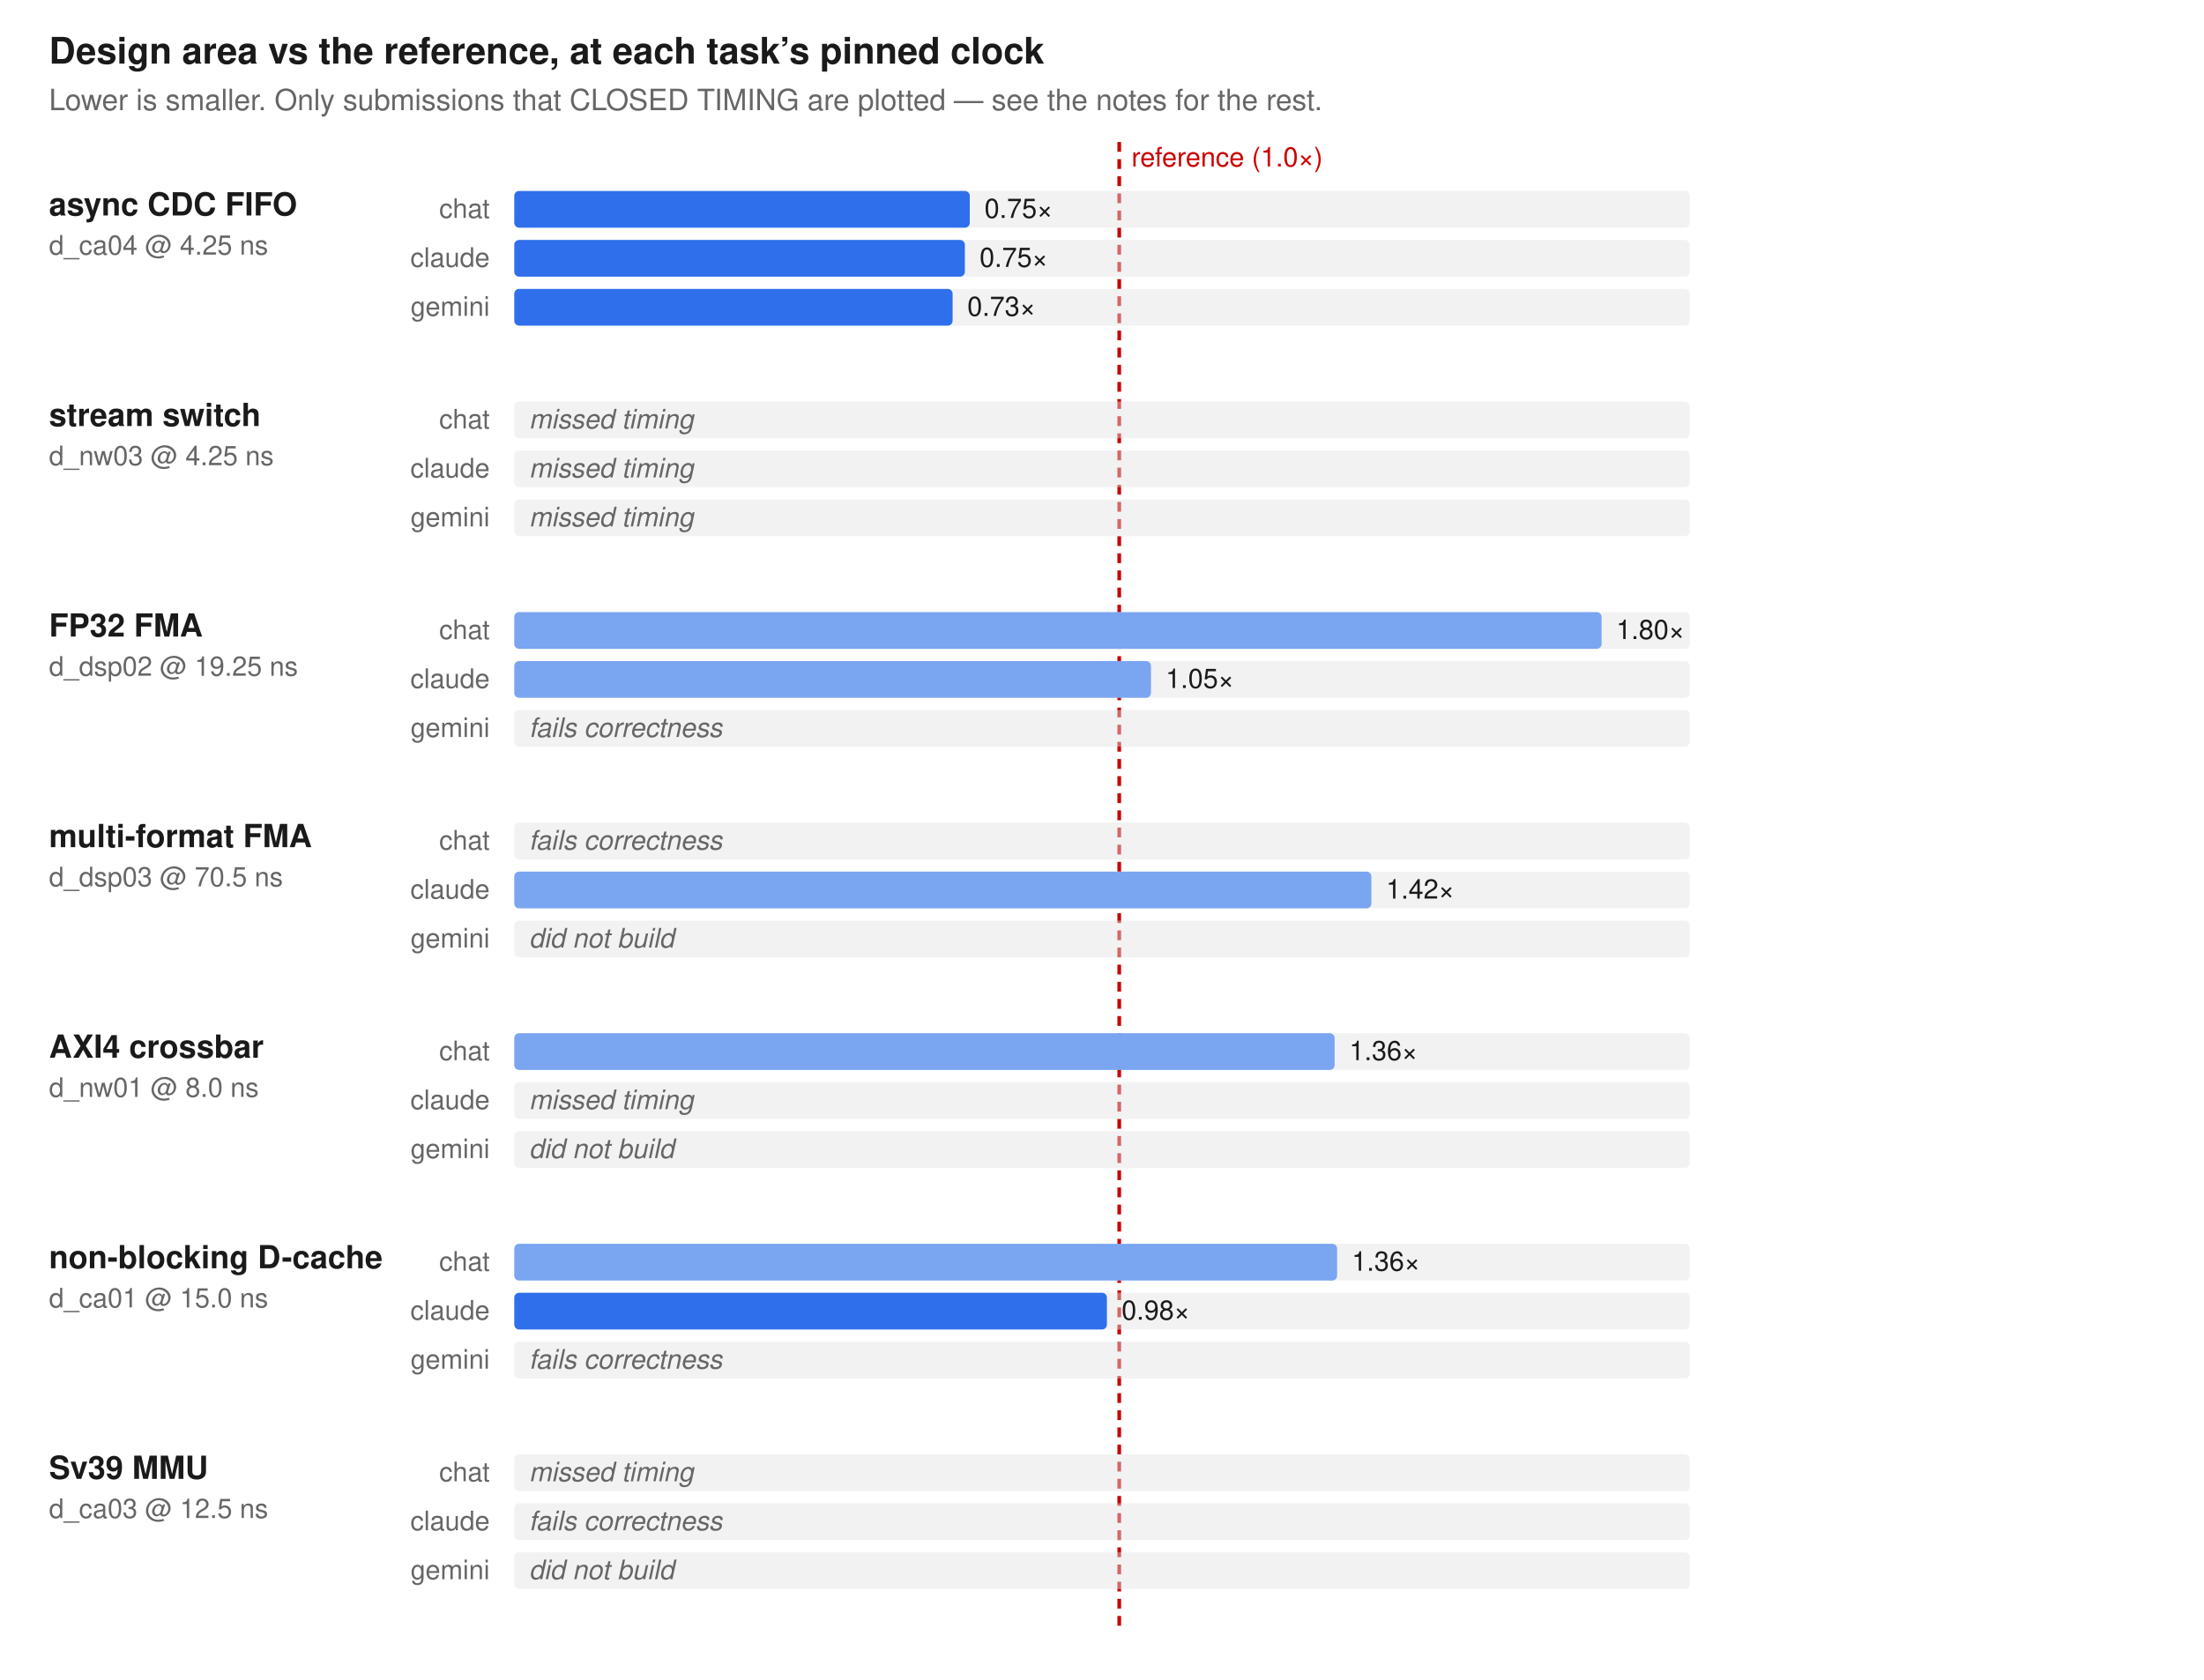
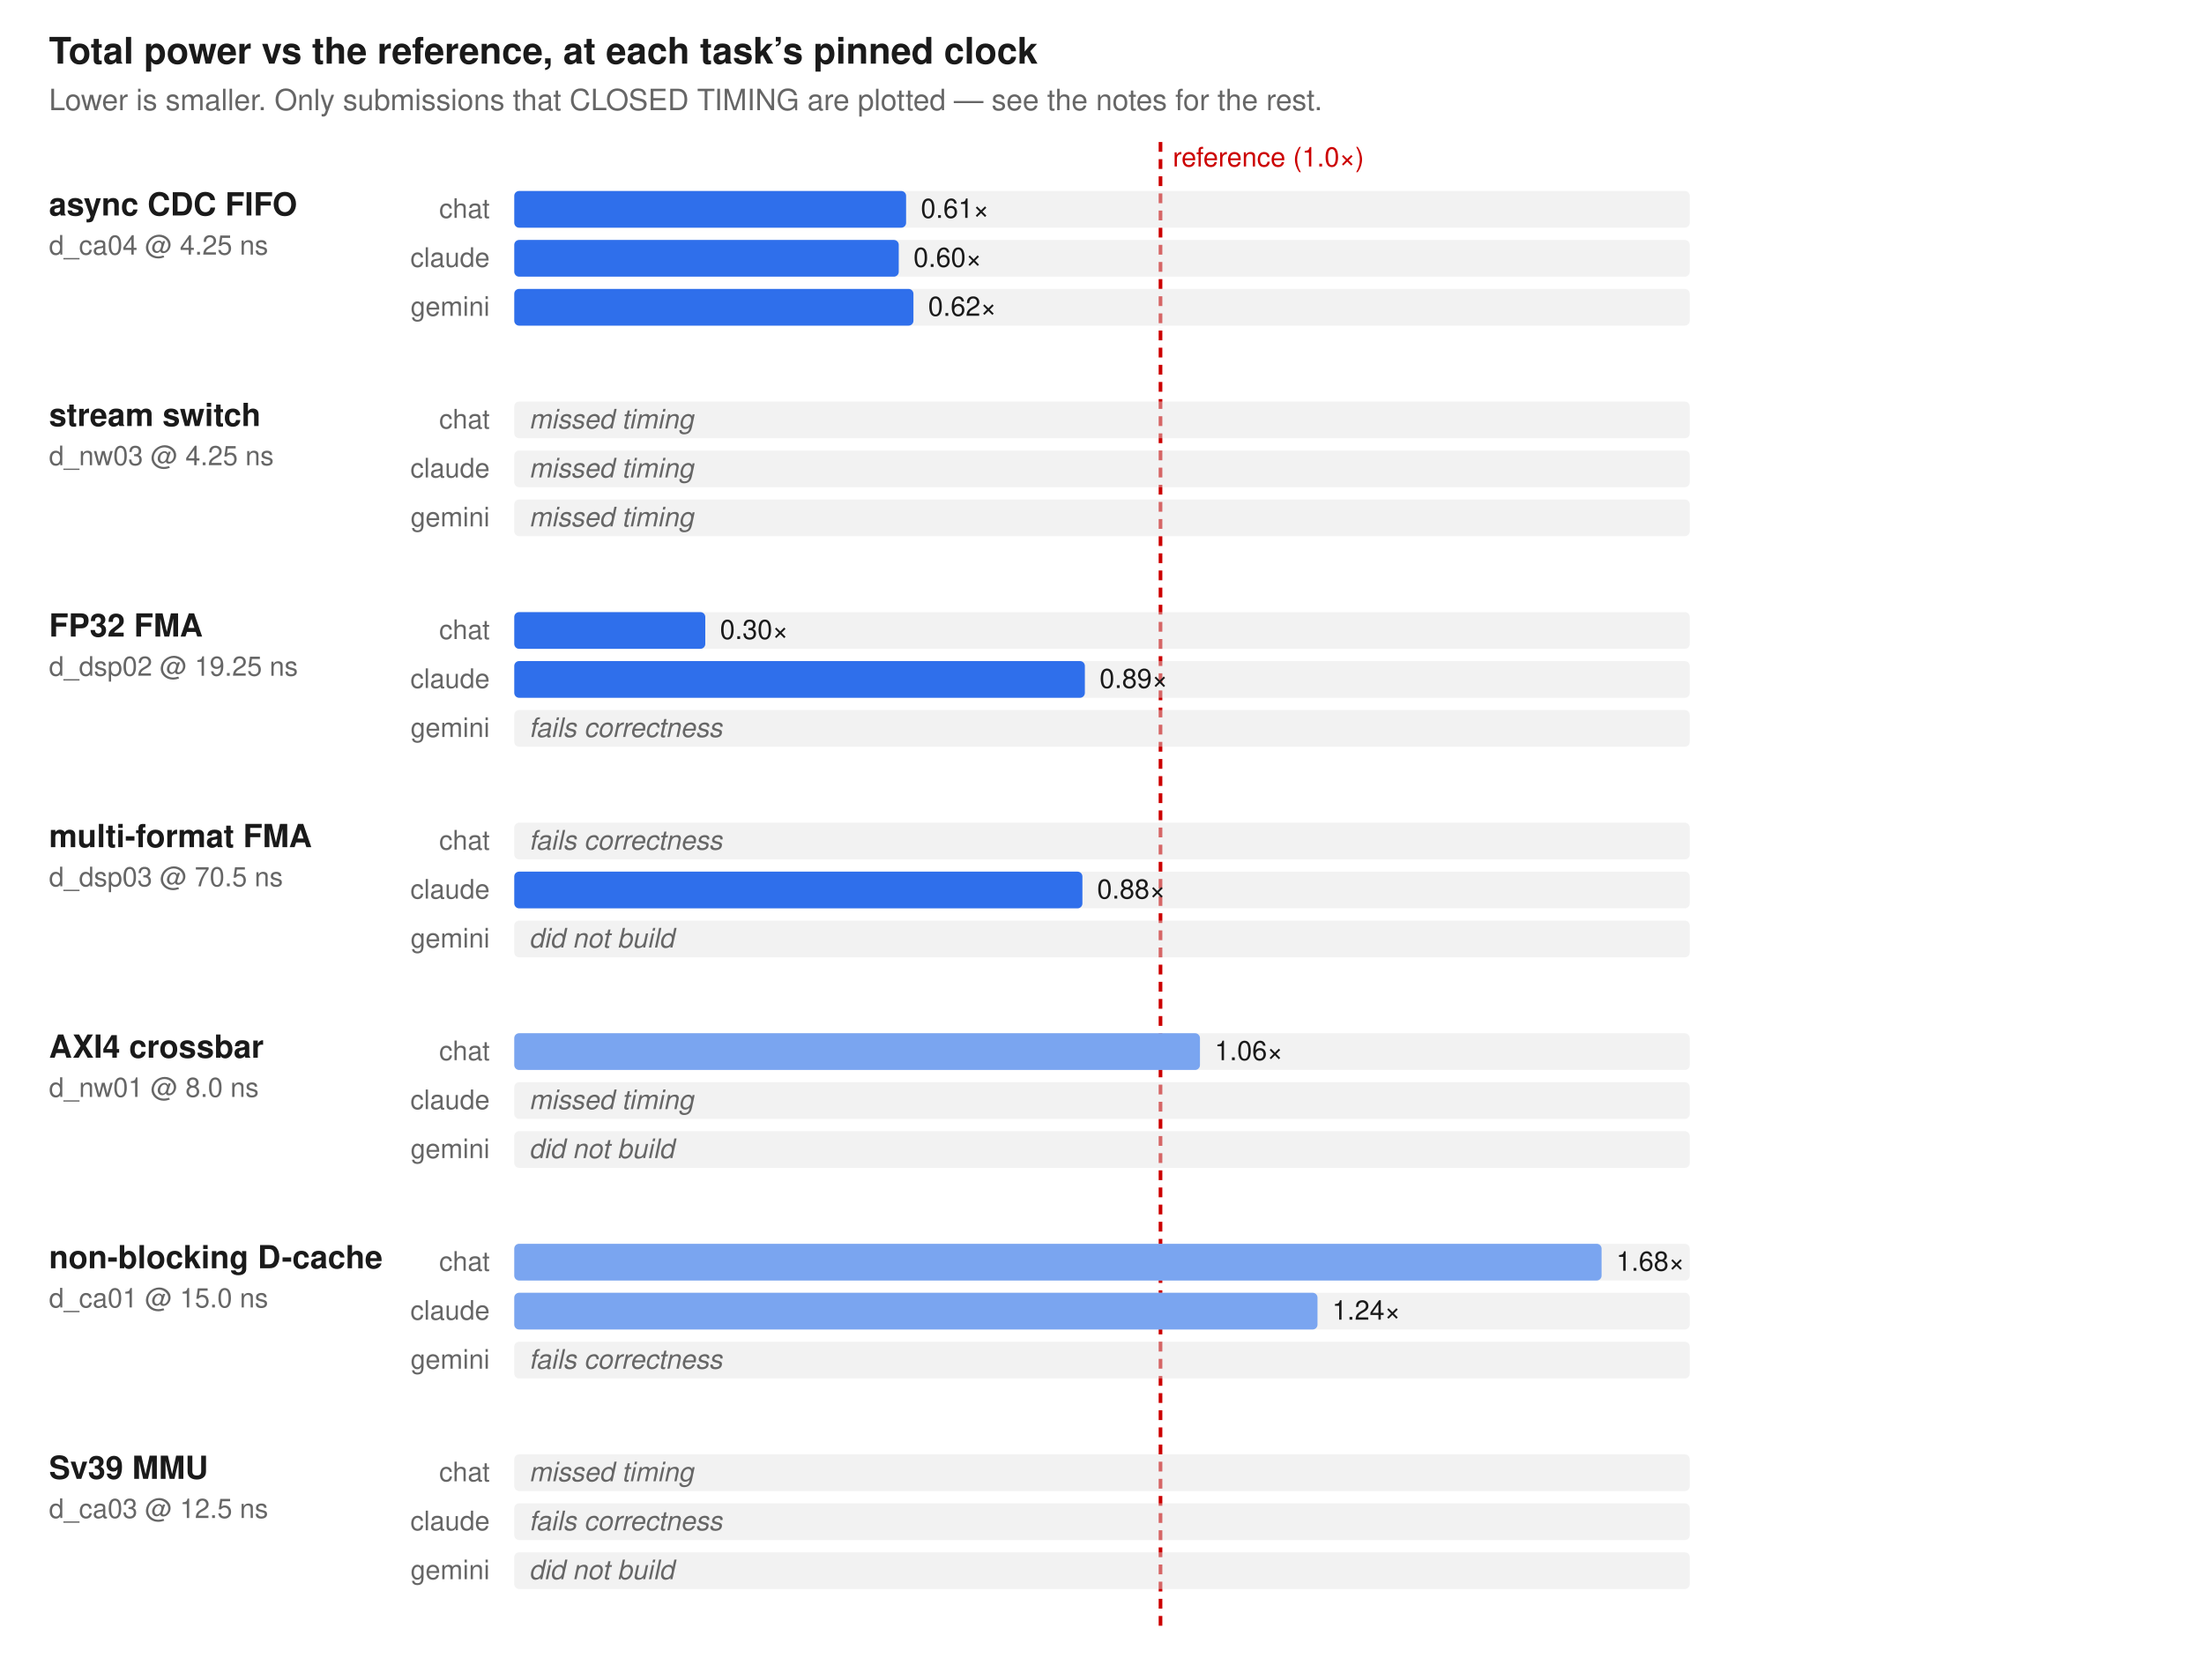
<svg xmlns="http://www.w3.org/2000/svg" viewBox="0 0 900 686" font-family="-apple-system,BlinkMacSystemFont,Segoe UI,Helvetica,Arial,sans-serif">
  <rect width="900" height="686" fill="none" />
-   <text x="20" y="26" fill="#1a1a1a" font-size="15" font-weight="600">Design area vs the reference, at each task’s pinned clock</text>
+   <text x="20" y="26" fill="#1a1a1a" font-size="15" font-weight="600">Total power vs the reference, at each task’s pinned clock</text>
  <text x="20" y="45" fill="#666" font-size="12">Lower is smaller. Only submissions that CLOSED TIMING are plotted — see the notes for the rest.</text>
-   <line x1="457.041" y1="58" x2="457.041" y2="666" stroke="#c00" stroke-width="1.5" stroke-dasharray="4 3" />
-   <text x="462.041" y="68" fill="#c00" font-size="11">reference (1.0×)</text>
+   <line x1="473.889" y1="58" x2="473.889" y2="666" stroke="#c00" stroke-width="1.5" stroke-dasharray="4 3" />
+   <text x="478.889" y="68" fill="#c00" font-size="11">reference (1.0×)</text>
  <text x="20" y="88" fill="#1a1a1a" font-size="13" font-weight="600">async CDC FIFO</text>
  <text x="20" y="104" fill="#666" font-size="11">d_ca04 @ 4.25 ns</text>
  <text x="200" y="89" fill="#666" font-size="11" text-anchor="end">chat</text>
  <rect x="210" y="78" width="480" height="15" rx="2" fill="#e3e3e3" opacity="0.45" />
-   <rect x="210" y="78" width="186" height="15" rx="2" fill="#2f6feb" />
-   <text x="402" y="89" fill="#1a1a1a" font-size="11">0.75×</text>
+   <rect x="210" y="78" width="160" height="15" rx="2" fill="#2f6feb" />
+   <text x="376" y="89" fill="#1a1a1a" font-size="11">0.61×</text>
  <text x="200" y="109" fill="#666" font-size="11" text-anchor="end">claude</text>
  <rect x="210" y="98" width="480" height="15" rx="2" fill="#e3e3e3" opacity="0.45" />
-   <rect x="210" y="98" width="184" height="15" rx="2" fill="#2f6feb" />
-   <text x="400" y="109" fill="#1a1a1a" font-size="11">0.75×</text>
+   <rect x="210" y="98" width="157" height="15" rx="2" fill="#2f6feb" />
+   <text x="373" y="109" fill="#1a1a1a" font-size="11">0.60×</text>
  <text x="200" y="129" fill="#666" font-size="11" text-anchor="end">gemini</text>
  <rect x="210" y="118" width="480" height="15" rx="2" fill="#e3e3e3" opacity="0.45" />
-   <rect x="210" y="118" width="179" height="15" rx="2" fill="#2f6feb" />
-   <text x="395" y="129" fill="#1a1a1a" font-size="11">0.73×</text>
+   <rect x="210" y="118" width="163" height="15" rx="2" fill="#2f6feb" />
+   <text x="379" y="129" fill="#1a1a1a" font-size="11">0.62×</text>
  <text x="20" y="174" fill="#1a1a1a" font-size="13" font-weight="600">stream switch</text>
  <text x="20" y="190" fill="#666" font-size="11">d_nw03 @ 4.25 ns</text>
  <text x="200" y="175" fill="#666" font-size="11" text-anchor="end">chat</text>
  <rect x="210" y="164" width="480" height="15" rx="2" fill="#e3e3e3" opacity="0.45" />
  <text x="216" y="175" fill="#666" font-size="11" font-style="italic">missed timing</text>
  <text x="200" y="195" fill="#666" font-size="11" text-anchor="end">claude</text>
  <rect x="210" y="184" width="480" height="15" rx="2" fill="#e3e3e3" opacity="0.45" />
  <text x="216" y="195" fill="#666" font-size="11" font-style="italic">missed timing</text>
  <text x="200" y="215" fill="#666" font-size="11" text-anchor="end">gemini</text>
  <rect x="210" y="204" width="480" height="15" rx="2" fill="#e3e3e3" opacity="0.45" />
  <text x="216" y="215" fill="#666" font-size="11" font-style="italic">missed timing</text>
  <text x="20" y="260" fill="#1a1a1a" font-size="13" font-weight="600">FP32 FMA</text>
  <text x="20" y="276" fill="#666" font-size="11">d_dsp02 @ 19.25 ns</text>
  <text x="200" y="261" fill="#666" font-size="11" text-anchor="end">chat</text>
  <rect x="210" y="250" width="480" height="15" rx="2" fill="#e3e3e3" opacity="0.45" />
-   <rect x="210" y="250" width="444" height="15" rx="2" fill="#7aa5f0" />
-   <text x="660" y="261" fill="#1a1a1a" font-size="11">1.80×</text>
+   <rect x="210" y="250" width="78" height="15" rx="2" fill="#2f6feb" />
+   <text x="294" y="261" fill="#1a1a1a" font-size="11">0.30×</text>
  <text x="200" y="281" fill="#666" font-size="11" text-anchor="end">claude</text>
  <rect x="210" y="270" width="480" height="15" rx="2" fill="#e3e3e3" opacity="0.45" />
-   <rect x="210" y="270" width="260" height="15" rx="2" fill="#7aa5f0" />
-   <text x="476" y="281" fill="#1a1a1a" font-size="11">1.05×</text>
+   <rect x="210" y="270" width="233" height="15" rx="2" fill="#2f6feb" />
+   <text x="449" y="281" fill="#1a1a1a" font-size="11">0.89×</text>
  <text x="200" y="301" fill="#666" font-size="11" text-anchor="end">gemini</text>
  <rect x="210" y="290" width="480" height="15" rx="2" fill="#e3e3e3" opacity="0.45" />
  <text x="216" y="301" fill="#666" font-size="11" font-style="italic">fails correctness</text>
  <text x="20" y="346" fill="#1a1a1a" font-size="13" font-weight="600">multi-format FMA</text>
  <text x="20" y="362" fill="#666" font-size="11">d_dsp03 @ 70.5 ns</text>
  <text x="200" y="347" fill="#666" font-size="11" text-anchor="end">chat</text>
  <rect x="210" y="336" width="480" height="15" rx="2" fill="#e3e3e3" opacity="0.45" />
  <text x="216" y="347" fill="#666" font-size="11" font-style="italic">fails correctness</text>
  <text x="200" y="367" fill="#666" font-size="11" text-anchor="end">claude</text>
  <rect x="210" y="356" width="480" height="15" rx="2" fill="#e3e3e3" opacity="0.45" />
-   <rect x="210" y="356" width="350" height="15" rx="2" fill="#7aa5f0" />
-   <text x="566" y="367" fill="#1a1a1a" font-size="11">1.42×</text>
+   <rect x="210" y="356" width="232" height="15" rx="2" fill="#2f6feb" />
+   <text x="448" y="367" fill="#1a1a1a" font-size="11">0.88×</text>
  <text x="200" y="387" fill="#666" font-size="11" text-anchor="end">gemini</text>
  <rect x="210" y="376" width="480" height="15" rx="2" fill="#e3e3e3" opacity="0.45" />
  <text x="216" y="387" fill="#666" font-size="11" font-style="italic">did not build</text>
  <text x="20" y="432" fill="#1a1a1a" font-size="13" font-weight="600">AXI4 crossbar</text>
  <text x="20" y="448" fill="#666" font-size="11">d_nw01 @ 8.0 ns</text>
  <text x="200" y="433" fill="#666" font-size="11" text-anchor="end">chat</text>
  <rect x="210" y="422" width="480" height="15" rx="2" fill="#e3e3e3" opacity="0.45" />
-   <rect x="210" y="422" width="335" height="15" rx="2" fill="#7aa5f0" />
-   <text x="551" y="433" fill="#1a1a1a" font-size="11">1.36×</text>
+   <rect x="210" y="422" width="280" height="15" rx="2" fill="#7aa5f0" />
+   <text x="496" y="433" fill="#1a1a1a" font-size="11">1.06×</text>
  <text x="200" y="453" fill="#666" font-size="11" text-anchor="end">claude</text>
  <rect x="210" y="442" width="480" height="15" rx="2" fill="#e3e3e3" opacity="0.45" />
  <text x="216" y="453" fill="#666" font-size="11" font-style="italic">missed timing</text>
  <text x="200" y="473" fill="#666" font-size="11" text-anchor="end">gemini</text>
  <rect x="210" y="462" width="480" height="15" rx="2" fill="#e3e3e3" opacity="0.45" />
  <text x="216" y="473" fill="#666" font-size="11" font-style="italic">did not build</text>
  <text x="20" y="518" fill="#1a1a1a" font-size="13" font-weight="600">non-blocking D-cache</text>
  <text x="20" y="534" fill="#666" font-size="11">d_ca01 @ 15.0 ns</text>
  <text x="200" y="519" fill="#666" font-size="11" text-anchor="end">chat</text>
  <rect x="210" y="508" width="480" height="15" rx="2" fill="#e3e3e3" opacity="0.45" />
-   <rect x="210" y="508" width="336" height="15" rx="2" fill="#7aa5f0" />
-   <text x="552" y="519" fill="#1a1a1a" font-size="11">1.36×</text>
+   <rect x="210" y="508" width="444" height="15" rx="2" fill="#7aa5f0" />
+   <text x="660" y="519" fill="#1a1a1a" font-size="11">1.68×</text>
  <text x="200" y="539" fill="#666" font-size="11" text-anchor="end">claude</text>
  <rect x="210" y="528" width="480" height="15" rx="2" fill="#e3e3e3" opacity="0.45" />
-   <rect x="210" y="528" width="242" height="15" rx="2" fill="#2f6feb" />
-   <text x="458" y="539" fill="#1a1a1a" font-size="11">0.98×</text>
+   <rect x="210" y="528" width="328" height="15" rx="2" fill="#7aa5f0" />
+   <text x="544" y="539" fill="#1a1a1a" font-size="11">1.24×</text>
  <text x="200" y="559" fill="#666" font-size="11" text-anchor="end">gemini</text>
  <rect x="210" y="548" width="480" height="15" rx="2" fill="#e3e3e3" opacity="0.45" />
  <text x="216" y="559" fill="#666" font-size="11" font-style="italic">fails correctness</text>
  <text x="20" y="604" fill="#1a1a1a" font-size="13" font-weight="600">Sv39 MMU</text>
  <text x="20" y="620" fill="#666" font-size="11">d_ca03 @ 12.5 ns</text>
  <text x="200" y="605" fill="#666" font-size="11" text-anchor="end">chat</text>
  <rect x="210" y="594" width="480" height="15" rx="2" fill="#e3e3e3" opacity="0.45" />
  <text x="216" y="605" fill="#666" font-size="11" font-style="italic">missed timing</text>
  <text x="200" y="625" fill="#666" font-size="11" text-anchor="end">claude</text>
  <rect x="210" y="614" width="480" height="15" rx="2" fill="#e3e3e3" opacity="0.45" />
  <text x="216" y="625" fill="#666" font-size="11" font-style="italic">fails correctness</text>
  <text x="200" y="645" fill="#666" font-size="11" text-anchor="end">gemini</text>
  <rect x="210" y="634" width="480" height="15" rx="2" fill="#e3e3e3" opacity="0.45" />
  <text x="216" y="645" fill="#666" font-size="11" font-style="italic">did not build</text>
</svg>
